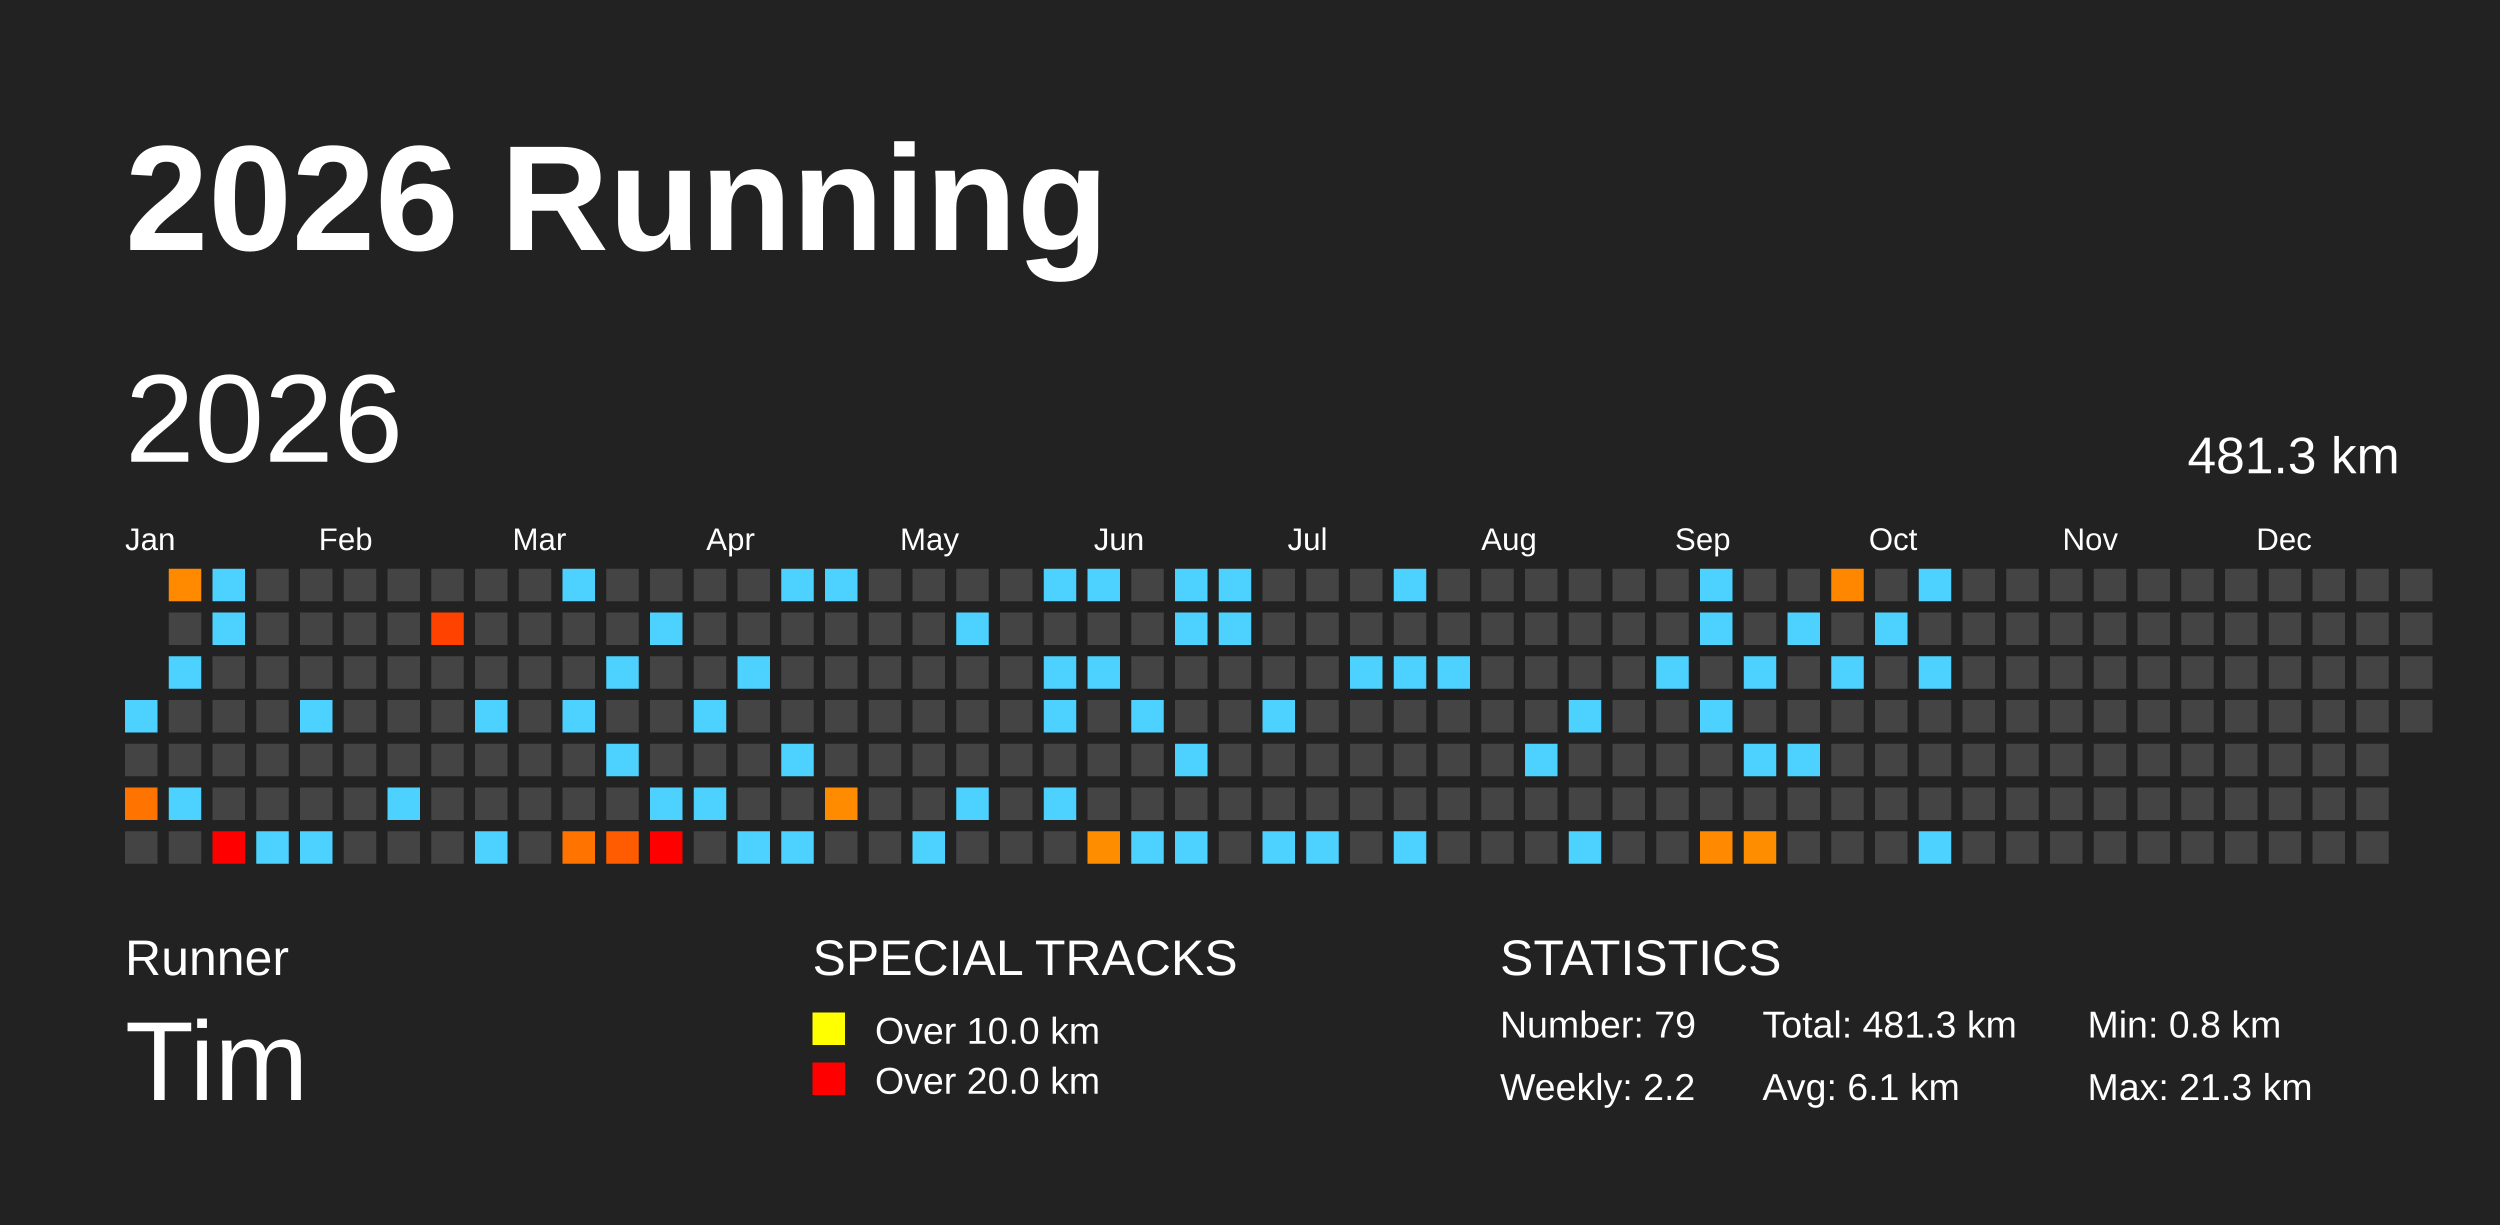
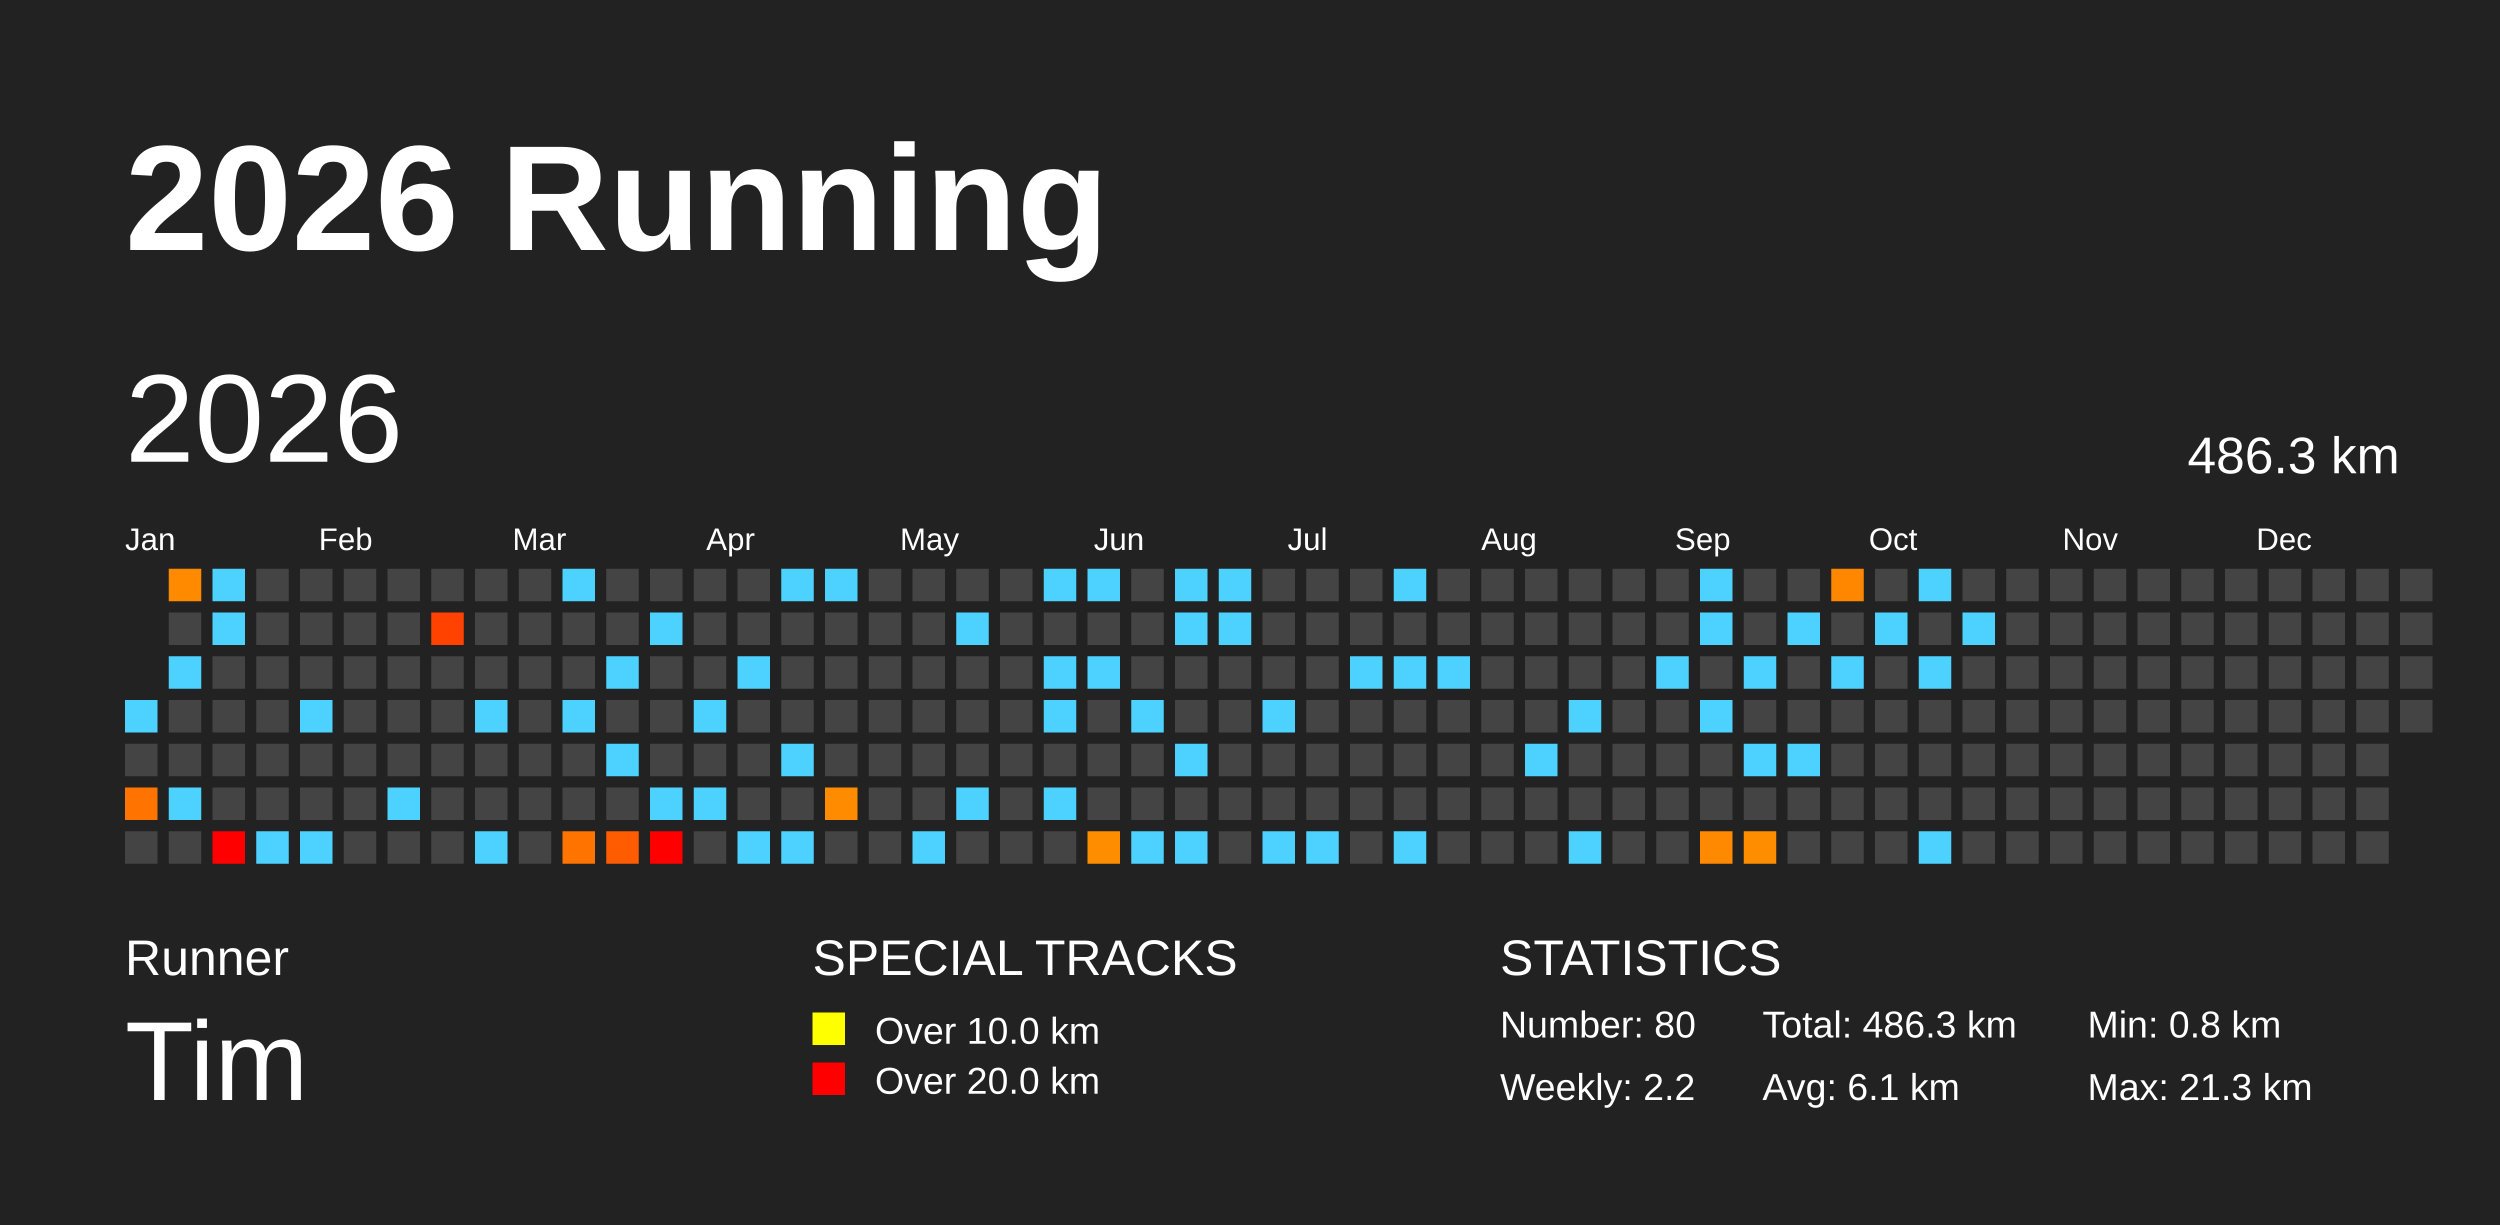
<svg xmlns="http://www.w3.org/2000/svg" baseProfile="full" height="98mm" version="1.1" viewBox="0,0,200,98" width="200mm">
  <defs />
  <rect fill="#222222" height="98" width="200" x="0" y="0" />
  <text fill="#FFFFFF" style="font-size:12px; font-family:Arial; font-weight:bold;" x="10" y="20">2026 Running</text>
  <text fill="#FFFFFF" style="font-size:4px; font-family:Arial" x="10" y="78">Runner</text>
  <text fill="#FFFFFF" style="font-size:9px; font-family:Arial" x="10" y="88">Tim</text>
  <text fill="#FFFFFF" style="font-size:4px; font-family:Arial" x="65" y="78">SPECIAL TRACKS</text>
  <rect fill="yellow" height="2.6" width="2.6" x="65" y="81" />
  <text fill="#FFFFFF" style="font-size:3px; font-family:Arial" x="70" y="83.5">Over 10.0 km</text>
  <rect fill="red" height="2.6" width="2.6" x="65" y="85" />
  <text fill="#FFFFFF" style="font-size:3px; font-family:Arial" x="70" y="87.5">Over 20.0 km</text>
  <text fill="#FFFFFF" style="font-size:4px; font-family:Arial" x="120" y="78">STATISTICS</text>
-   <text fill="#FFFFFF" style="font-size:3px; font-family:Arial" x="120" y="83">Number: 79</text>
+   <text fill="#FFFFFF" style="font-size:3px; font-family:Arial" x="120" y="83">Number: 80</text>
  <text fill="#FFFFFF" style="font-size:3px; font-family:Arial" x="120" y="88">Weekly: 2.2</text>
-   <text fill="#FFFFFF" style="font-size:3px; font-family:Arial" x="141" y="83">Total: 481.3 km</text>
+   <text fill="#FFFFFF" style="font-size:3px; font-family:Arial" x="141" y="83">Total: 486.3 km</text>
  <text fill="#FFFFFF" style="font-size:3px; font-family:Arial" x="141" y="88">Avg: 6.1 km</text>
  <text fill="#FFFFFF" style="font-size:3px; font-family:Arial" x="167" y="83">Min: 0.8 km</text>
  <text fill="#FFFFFF" style="font-size:3px; font-family:Arial" x="167" y="88">Max: 21.3 km</text>
  <text dominant-baseline="hanging" fill="#FFFFFF" style="font-size:10.0px; font-family:Arial;" x="10" y="30">2026</text>
-   <text dominant-baseline="hanging" fill="#FFFFFF" style="font-size:4.125px; font-family:Arial;" x="175" y="35">481.3 km</text>
+   <text dominant-baseline="hanging" fill="#FFFFFF" style="font-size:4.125px; font-family:Arial;" x="175" y="35">486.3 km</text>
  <text fill="#FFFFFF" style="font-size:2.5px; font-family:Arial" x="10.0" y="44">Jan</text>
  <text fill="#FFFFFF" style="font-size:2.5px; font-family:Arial" x="25.5" y="44">Feb</text>
  <text fill="#FFFFFF" style="font-size:2.5px; font-family:Arial" x="41.0" y="44">Mar</text>
  <text fill="#FFFFFF" style="font-size:2.5px; font-family:Arial" x="56.5" y="44">Apr</text>
  <text fill="#FFFFFF" style="font-size:2.5px; font-family:Arial" x="72.0" y="44">May</text>
  <text fill="#FFFFFF" style="font-size:2.5px; font-family:Arial" x="87.5" y="44">Jun</text>
  <text fill="#FFFFFF" style="font-size:2.5px; font-family:Arial" x="103.0" y="44">Jul</text>
  <text fill="#FFFFFF" style="font-size:2.5px; font-family:Arial" x="118.5" y="44">Aug</text>
  <text fill="#FFFFFF" style="font-size:2.5px; font-family:Arial" x="134.0" y="44">Sep</text>
  <text fill="#FFFFFF" style="font-size:2.5px; font-family:Arial" x="149.5" y="44">Oct</text>
  <text fill="#FFFFFF" style="font-size:2.5px; font-family:Arial" x="165.0" y="44">Nov</text>
  <text fill="#FFFFFF" style="font-size:2.5px; font-family:Arial" x="180.5" y="44">Dec</text>
  <rect fill="#4dd2ff" height="2.6" width="2.6" x="10.0" y="56.0" />
  <rect fill="#444444" height="2.6" width="2.6" x="10.0" y="59.5" />
  <rect fill="#ff7400" height="2.6" width="2.6" x="10.0" y="63.0" />
  <rect fill="#444444" height="2.6" width="2.6" x="10.0" y="66.5" />
  <rect fill="#ff8a00" height="2.6" width="2.6" x="13.5" y="45.5" />
  <rect fill="#444444" height="2.6" width="2.6" x="13.5" y="49.0" />
  <rect fill="#4dd2ff" height="2.6" width="2.6" x="13.5" y="52.5" />
  <rect fill="#444444" height="2.6" width="2.6" x="13.5" y="56.0" />
  <rect fill="#444444" height="2.6" width="2.6" x="13.5" y="59.5" />
  <rect fill="#4dd2ff" height="2.6" width="2.6" x="13.5" y="63.0" />
  <rect fill="#444444" height="2.6" width="2.6" x="13.5" y="66.5" />
  <rect fill="#4dd2ff" height="2.6" width="2.6" x="17.0" y="45.5" />
  <rect fill="#4dd2ff" height="2.6" width="2.6" x="17.0" y="49.0" />
  <rect fill="#444444" height="2.6" width="2.6" x="17.0" y="52.5" />
  <rect fill="#444444" height="2.6" width="2.6" x="17.0" y="56.0" />
  <rect fill="#444444" height="2.6" width="2.6" x="17.0" y="59.5" />
  <rect fill="#444444" height="2.6" width="2.6" x="17.0" y="63.0" />
  <rect fill="red" height="2.6" width="2.6" x="17.0" y="66.5" />
  <rect fill="#444444" height="2.6" width="2.6" x="20.5" y="45.5" />
  <rect fill="#444444" height="2.6" width="2.6" x="20.5" y="49.0" />
  <rect fill="#444444" height="2.6" width="2.6" x="20.5" y="52.5" />
  <rect fill="#444444" height="2.6" width="2.6" x="20.5" y="56.0" />
  <rect fill="#444444" height="2.6" width="2.6" x="20.5" y="59.5" />
  <rect fill="#444444" height="2.6" width="2.6" x="20.5" y="63.0" />
  <rect fill="#4dd2ff" height="2.6" width="2.6" x="20.5" y="66.5" />
  <rect fill="#444444" height="2.6" width="2.6" x="24.0" y="45.5" />
  <rect fill="#444444" height="2.6" width="2.6" x="24.0" y="49.0" />
  <rect fill="#444444" height="2.6" width="2.6" x="24.0" y="52.5" />
  <rect fill="#4dd2ff" height="2.6" width="2.6" x="24.0" y="56.0" />
  <rect fill="#444444" height="2.6" width="2.6" x="24.0" y="59.5" />
  <rect fill="#444444" height="2.6" width="2.6" x="24.0" y="63.0" />
  <rect fill="#4dd2ff" height="2.6" width="2.6" x="24.0" y="66.5" />
  <rect fill="#444444" height="2.6" width="2.6" x="27.5" y="45.5" />
  <rect fill="#444444" height="2.6" width="2.6" x="27.5" y="49.0" />
  <rect fill="#444444" height="2.6" width="2.6" x="27.5" y="52.5" />
  <rect fill="#444444" height="2.6" width="2.6" x="27.5" y="56.0" />
  <rect fill="#444444" height="2.6" width="2.6" x="27.5" y="59.5" />
  <rect fill="#444444" height="2.6" width="2.6" x="27.5" y="63.0" />
  <rect fill="#444444" height="2.6" width="2.6" x="27.5" y="66.5" />
  <rect fill="#444444" height="2.6" width="2.6" x="31.0" y="45.5" />
  <rect fill="#444444" height="2.6" width="2.6" x="31.0" y="49.0" />
  <rect fill="#444444" height="2.6" width="2.6" x="31.0" y="52.5" />
  <rect fill="#444444" height="2.6" width="2.6" x="31.0" y="56.0" />
  <rect fill="#444444" height="2.6" width="2.6" x="31.0" y="59.5" />
  <rect fill="#4dd2ff" height="2.6" width="2.6" x="31.0" y="63.0" />
  <rect fill="#444444" height="2.6" width="2.6" x="31.0" y="66.5" />
  <rect fill="#444444" height="2.6" width="2.6" x="34.5" y="45.5" />
  <rect fill="#ff4200" height="2.6" width="2.6" x="34.5" y="49.0" />
  <rect fill="#444444" height="2.6" width="2.6" x="34.5" y="52.5" />
  <rect fill="#444444" height="2.6" width="2.6" x="34.5" y="56.0" />
  <rect fill="#444444" height="2.6" width="2.6" x="34.5" y="59.5" />
  <rect fill="#444444" height="2.6" width="2.6" x="34.5" y="63.0" />
  <rect fill="#444444" height="2.6" width="2.6" x="34.5" y="66.5" />
  <rect fill="#444444" height="2.6" width="2.6" x="38.0" y="45.5" />
  <rect fill="#444444" height="2.6" width="2.6" x="38.0" y="49.0" />
  <rect fill="#444444" height="2.6" width="2.6" x="38.0" y="52.5" />
  <rect fill="#4dd2ff" height="2.6" width="2.6" x="38.0" y="56.0" />
  <rect fill="#444444" height="2.6" width="2.6" x="38.0" y="59.5" />
  <rect fill="#444444" height="2.6" width="2.6" x="38.0" y="63.0" />
  <rect fill="#4dd2ff" height="2.6" width="2.6" x="38.0" y="66.5" />
  <rect fill="#444444" height="2.6" width="2.6" x="41.5" y="45.5" />
  <rect fill="#444444" height="2.6" width="2.6" x="41.5" y="49.0" />
  <rect fill="#444444" height="2.6" width="2.6" x="41.5" y="52.5" />
  <rect fill="#444444" height="2.6" width="2.6" x="41.5" y="56.0" />
  <rect fill="#444444" height="2.6" width="2.6" x="41.5" y="59.5" />
  <rect fill="#444444" height="2.6" width="2.6" x="41.5" y="63.0" />
  <rect fill="#444444" height="2.6" width="2.6" x="41.5" y="66.5" />
  <rect fill="#4dd2ff" height="2.6" width="2.6" x="45.0" y="45.5" />
  <rect fill="#444444" height="2.6" width="2.6" x="45.0" y="49.0" />
  <rect fill="#444444" height="2.6" width="2.6" x="45.0" y="52.5" />
  <rect fill="#4dd2ff" height="2.6" width="2.6" x="45.0" y="56.0" />
  <rect fill="#444444" height="2.6" width="2.6" x="45.0" y="59.5" />
  <rect fill="#444444" height="2.6" width="2.6" x="45.0" y="63.0" />
  <rect fill="#ff7400" height="2.6" width="2.6" x="45.0" y="66.5" />
  <rect fill="#444444" height="2.6" width="2.6" x="48.5" y="45.5" />
  <rect fill="#444444" height="2.6" width="2.6" x="48.5" y="49.0" />
  <rect fill="#4dd2ff" height="2.6" width="2.6" x="48.5" y="52.5" />
  <rect fill="#444444" height="2.6" width="2.6" x="48.5" y="56.0" />
  <rect fill="#4dd2ff" height="2.6" width="2.6" x="48.5" y="59.5" />
  <rect fill="#444444" height="2.6" width="2.6" x="48.5" y="63.0" />
  <rect fill="#ff5b00" height="2.6" width="2.6" x="48.5" y="66.5" />
  <rect fill="#444444" height="2.6" width="2.6" x="52.0" y="45.5" />
  <rect fill="#4dd2ff" height="2.6" width="2.6" x="52.0" y="49.0" />
  <rect fill="#444444" height="2.6" width="2.6" x="52.0" y="52.5" />
  <rect fill="#444444" height="2.6" width="2.6" x="52.0" y="56.0" />
  <rect fill="#444444" height="2.6" width="2.6" x="52.0" y="59.5" />
  <rect fill="#4dd2ff" height="2.6" width="2.6" x="52.0" y="63.0" />
  <rect fill="red" height="2.6" width="2.6" x="52.0" y="66.5" />
  <rect fill="#444444" height="2.6" width="2.6" x="55.5" y="45.5" />
  <rect fill="#444444" height="2.6" width="2.6" x="55.5" y="49.0" />
  <rect fill="#444444" height="2.6" width="2.6" x="55.5" y="52.5" />
  <rect fill="#4dd2ff" height="2.6" width="2.6" x="55.5" y="56.0" />
  <rect fill="#444444" height="2.6" width="2.6" x="55.5" y="59.5" />
  <rect fill="#4dd2ff" height="2.6" width="2.6" x="55.5" y="63.0" />
  <rect fill="#444444" height="2.6" width="2.6" x="55.5" y="66.5" />
  <rect fill="#444444" height="2.6" width="2.6" x="59.0" y="45.5" />
  <rect fill="#444444" height="2.6" width="2.6" x="59.0" y="49.0" />
  <rect fill="#4dd2ff" height="2.6" width="2.6" x="59.0" y="52.5" />
  <rect fill="#444444" height="2.6" width="2.6" x="59.0" y="56.0" />
  <rect fill="#444444" height="2.6" width="2.6" x="59.0" y="59.5" />
  <rect fill="#444444" height="2.6" width="2.6" x="59.0" y="63.0" />
  <rect fill="#4dd2ff" height="2.6" width="2.6" x="59.0" y="66.5" />
  <rect fill="#4dd2ff" height="2.6" width="2.6" x="62.5" y="45.5" />
  <rect fill="#444444" height="2.6" width="2.6" x="62.5" y="49.0" />
  <rect fill="#444444" height="2.6" width="2.6" x="62.5" y="52.5" />
  <rect fill="#444444" height="2.6" width="2.6" x="62.5" y="56.0" />
  <rect fill="#4dd2ff" height="2.6" width="2.6" x="62.5" y="59.5" />
  <rect fill="#444444" height="2.6" width="2.6" x="62.5" y="63.0" />
  <rect fill="#4dd2ff" height="2.6" width="2.6" x="62.5" y="66.5" />
  <rect fill="#4dd2ff" height="2.6" width="2.6" x="66.0" y="45.5" />
  <rect fill="#444444" height="2.6" width="2.6" x="66.0" y="49.0" />
  <rect fill="#444444" height="2.6" width="2.6" x="66.0" y="52.5" />
  <rect fill="#444444" height="2.6" width="2.6" x="66.0" y="56.0" />
  <rect fill="#444444" height="2.6" width="2.6" x="66.0" y="59.5" />
  <rect fill="#ff8c00" height="2.6" width="2.6" x="66.0" y="63.0" />
  <rect fill="#444444" height="2.6" width="2.6" x="66.0" y="66.5" />
  <rect fill="#444444" height="2.6" width="2.6" x="69.5" y="45.5" />
  <rect fill="#444444" height="2.6" width="2.6" x="69.5" y="49.0" />
  <rect fill="#444444" height="2.6" width="2.6" x="69.5" y="52.5" />
  <rect fill="#444444" height="2.6" width="2.6" x="69.5" y="56.0" />
  <rect fill="#444444" height="2.6" width="2.6" x="69.5" y="59.5" />
  <rect fill="#444444" height="2.6" width="2.6" x="69.5" y="63.0" />
  <rect fill="#444444" height="2.6" width="2.6" x="69.5" y="66.5" />
  <rect fill="#444444" height="2.6" width="2.6" x="73.0" y="45.5" />
  <rect fill="#444444" height="2.6" width="2.6" x="73.0" y="49.0" />
  <rect fill="#444444" height="2.6" width="2.6" x="73.0" y="52.5" />
  <rect fill="#444444" height="2.6" width="2.6" x="73.0" y="56.0" />
  <rect fill="#444444" height="2.6" width="2.6" x="73.0" y="59.5" />
  <rect fill="#444444" height="2.6" width="2.6" x="73.0" y="63.0" />
  <rect fill="#4dd2ff" height="2.6" width="2.6" x="73.0" y="66.5" />
  <rect fill="#444444" height="2.6" width="2.6" x="76.5" y="45.5" />
  <rect fill="#4dd2ff" height="2.6" width="2.6" x="76.5" y="49.0" />
  <rect fill="#444444" height="2.6" width="2.6" x="76.5" y="52.5" />
  <rect fill="#444444" height="2.6" width="2.6" x="76.5" y="56.0" />
  <rect fill="#444444" height="2.6" width="2.6" x="76.5" y="59.5" />
  <rect fill="#4dd2ff" height="2.6" width="2.6" x="76.5" y="63.0" />
  <rect fill="#444444" height="2.6" width="2.6" x="76.5" y="66.5" />
  <rect fill="#444444" height="2.6" width="2.6" x="80.0" y="45.5" />
  <rect fill="#444444" height="2.6" width="2.6" x="80.0" y="49.0" />
  <rect fill="#444444" height="2.6" width="2.6" x="80.0" y="52.5" />
  <rect fill="#444444" height="2.6" width="2.6" x="80.0" y="56.0" />
  <rect fill="#444444" height="2.6" width="2.6" x="80.0" y="59.5" />
  <rect fill="#444444" height="2.6" width="2.6" x="80.0" y="63.0" />
  <rect fill="#444444" height="2.6" width="2.6" x="80.0" y="66.5" />
  <rect fill="#4dd2ff" height="2.6" width="2.6" x="83.5" y="45.5" />
  <rect fill="#444444" height="2.6" width="2.6" x="83.5" y="49.0" />
  <rect fill="#4dd2ff" height="2.6" width="2.6" x="83.5" y="52.5" />
  <rect fill="#4dd2ff" height="2.6" width="2.6" x="83.5" y="56.0" />
  <rect fill="#444444" height="2.6" width="2.6" x="83.5" y="59.5" />
  <rect fill="#4dd2ff" height="2.6" width="2.6" x="83.5" y="63.0" />
  <rect fill="#444444" height="2.6" width="2.6" x="83.5" y="66.5" />
  <rect fill="#4dd2ff" height="2.6" width="2.6" x="87.0" y="45.5" />
  <rect fill="#444444" height="2.6" width="2.6" x="87.0" y="49.0" />
  <rect fill="#4dd2ff" height="2.6" width="2.6" x="87.0" y="52.5" />
  <rect fill="#444444" height="2.6" width="2.6" x="87.0" y="56.0" />
  <rect fill="#444444" height="2.6" width="2.6" x="87.0" y="59.5" />
  <rect fill="#444444" height="2.6" width="2.6" x="87.0" y="63.0" />
  <rect fill="#ff8d00" height="2.6" width="2.6" x="87.0" y="66.5" />
  <rect fill="#444444" height="2.6" width="2.6" x="90.5" y="45.5" />
  <rect fill="#444444" height="2.6" width="2.6" x="90.5" y="49.0" />
  <rect fill="#444444" height="2.6" width="2.6" x="90.5" y="52.5" />
  <rect fill="#4dd2ff" height="2.6" width="2.6" x="90.5" y="56.0" />
  <rect fill="#444444" height="2.6" width="2.6" x="90.5" y="59.5" />
  <rect fill="#444444" height="2.6" width="2.6" x="90.5" y="63.0" />
  <rect fill="#4dd2ff" height="2.6" width="2.6" x="90.5" y="66.5" />
  <rect fill="#4dd2ff" height="2.6" width="2.6" x="94.0" y="45.5" />
  <rect fill="#4dd2ff" height="2.6" width="2.6" x="94.0" y="49.0" />
  <rect fill="#444444" height="2.6" width="2.6" x="94.0" y="52.5" />
  <rect fill="#444444" height="2.6" width="2.6" x="94.0" y="56.0" />
  <rect fill="#4dd2ff" height="2.6" width="2.6" x="94.0" y="59.5" />
  <rect fill="#444444" height="2.6" width="2.6" x="94.0" y="63.0" />
  <rect fill="#4dd2ff" height="2.6" width="2.6" x="94.0" y="66.5" />
  <rect fill="#4dd2ff" height="2.6" width="2.6" x="97.5" y="45.5" />
  <rect fill="#4dd2ff" height="2.6" width="2.6" x="97.5" y="49.0" />
  <rect fill="#444444" height="2.6" width="2.6" x="97.5" y="52.5" />
  <rect fill="#444444" height="2.6" width="2.6" x="97.5" y="56.0" />
  <rect fill="#444444" height="2.6" width="2.6" x="97.5" y="59.5" />
  <rect fill="#444444" height="2.6" width="2.6" x="97.5" y="63.0" />
  <rect fill="#444444" height="2.6" width="2.6" x="97.5" y="66.5" />
  <rect fill="#444444" height="2.6" width="2.6" x="101.0" y="45.5" />
  <rect fill="#444444" height="2.6" width="2.6" x="101.0" y="49.0" />
  <rect fill="#444444" height="2.6" width="2.6" x="101.0" y="52.5" />
  <rect fill="#4dd2ff" height="2.6" width="2.6" x="101.0" y="56.0" />
  <rect fill="#444444" height="2.6" width="2.6" x="101.0" y="59.5" />
  <rect fill="#444444" height="2.6" width="2.6" x="101.0" y="63.0" />
  <rect fill="#4dd2ff" height="2.6" width="2.6" x="101.0" y="66.5" />
  <rect fill="#444444" height="2.6" width="2.6" x="104.5" y="45.5" />
  <rect fill="#444444" height="2.6" width="2.6" x="104.5" y="49.0" />
  <rect fill="#444444" height="2.6" width="2.6" x="104.5" y="52.5" />
  <rect fill="#444444" height="2.6" width="2.6" x="104.5" y="56.0" />
  <rect fill="#444444" height="2.6" width="2.6" x="104.5" y="59.5" />
  <rect fill="#444444" height="2.6" width="2.6" x="104.5" y="63.0" />
  <rect fill="#4dd2ff" height="2.6" width="2.6" x="104.5" y="66.5" />
  <rect fill="#444444" height="2.6" width="2.6" x="108.0" y="45.5" />
  <rect fill="#444444" height="2.6" width="2.6" x="108.0" y="49.0" />
  <rect fill="#4dd2ff" height="2.6" width="2.6" x="108.0" y="52.5" />
  <rect fill="#444444" height="2.6" width="2.6" x="108.0" y="56.0" />
  <rect fill="#444444" height="2.6" width="2.6" x="108.0" y="59.5" />
  <rect fill="#444444" height="2.6" width="2.6" x="108.0" y="63.0" />
  <rect fill="#444444" height="2.6" width="2.6" x="108.0" y="66.5" />
  <rect fill="#4dd2ff" height="2.6" width="2.6" x="111.5" y="45.5" />
  <rect fill="#444444" height="2.6" width="2.6" x="111.5" y="49.0" />
  <rect fill="#4dd2ff" height="2.6" width="2.6" x="111.5" y="52.5" />
  <rect fill="#444444" height="2.6" width="2.6" x="111.5" y="56.0" />
  <rect fill="#444444" height="2.6" width="2.6" x="111.5" y="59.5" />
  <rect fill="#444444" height="2.6" width="2.6" x="111.5" y="63.0" />
  <rect fill="#4dd2ff" height="2.6" width="2.6" x="111.5" y="66.5" />
  <rect fill="#444444" height="2.6" width="2.6" x="115.0" y="45.5" />
  <rect fill="#444444" height="2.6" width="2.6" x="115.0" y="49.0" />
  <rect fill="#4dd2ff" height="2.6" width="2.6" x="115.0" y="52.5" />
  <rect fill="#444444" height="2.6" width="2.6" x="115.0" y="56.0" />
  <rect fill="#444444" height="2.6" width="2.6" x="115.0" y="59.5" />
  <rect fill="#444444" height="2.6" width="2.6" x="115.0" y="63.0" />
  <rect fill="#444444" height="2.6" width="2.6" x="115.0" y="66.5" />
  <rect fill="#444444" height="2.6" width="2.6" x="118.5" y="45.5" />
  <rect fill="#444444" height="2.6" width="2.6" x="118.5" y="49.0" />
  <rect fill="#444444" height="2.6" width="2.6" x="118.5" y="52.5" />
  <rect fill="#444444" height="2.6" width="2.6" x="118.5" y="56.0" />
  <rect fill="#444444" height="2.6" width="2.6" x="118.5" y="59.5" />
  <rect fill="#444444" height="2.6" width="2.6" x="118.5" y="63.0" />
  <rect fill="#444444" height="2.6" width="2.6" x="118.5" y="66.5" />
  <rect fill="#444444" height="2.6" width="2.6" x="122.0" y="45.5" />
  <rect fill="#444444" height="2.6" width="2.6" x="122.0" y="49.0" />
  <rect fill="#444444" height="2.6" width="2.6" x="122.0" y="52.5" />
  <rect fill="#444444" height="2.6" width="2.6" x="122.0" y="56.0" />
  <rect fill="#4dd2ff" height="2.6" width="2.6" x="122.0" y="59.5" />
  <rect fill="#444444" height="2.6" width="2.6" x="122.0" y="63.0" />
  <rect fill="#444444" height="2.6" width="2.6" x="122.0" y="66.5" />
  <rect fill="#444444" height="2.6" width="2.6" x="125.5" y="45.5" />
  <rect fill="#444444" height="2.6" width="2.6" x="125.5" y="49.0" />
  <rect fill="#444444" height="2.6" width="2.6" x="125.5" y="52.5" />
  <rect fill="#4dd2ff" height="2.6" width="2.6" x="125.5" y="56.0" />
  <rect fill="#444444" height="2.6" width="2.6" x="125.5" y="59.5" />
  <rect fill="#444444" height="2.6" width="2.6" x="125.5" y="63.0" />
  <rect fill="#4dd2ff" height="2.6" width="2.6" x="125.5" y="66.5" />
  <rect fill="#444444" height="2.6" width="2.6" x="129.0" y="45.5" />
  <rect fill="#444444" height="2.6" width="2.6" x="129.0" y="49.0" />
  <rect fill="#444444" height="2.6" width="2.6" x="129.0" y="52.5" />
  <rect fill="#444444" height="2.6" width="2.6" x="129.0" y="56.0" />
  <rect fill="#444444" height="2.6" width="2.6" x="129.0" y="59.5" />
  <rect fill="#444444" height="2.6" width="2.6" x="129.0" y="63.0" />
  <rect fill="#444444" height="2.6" width="2.6" x="129.0" y="66.5" />
  <rect fill="#444444" height="2.6" width="2.6" x="132.5" y="45.5" />
  <rect fill="#444444" height="2.6" width="2.6" x="132.5" y="49.0" />
  <rect fill="#4dd2ff" height="2.6" width="2.6" x="132.5" y="52.5" />
  <rect fill="#444444" height="2.6" width="2.6" x="132.5" y="56.0" />
  <rect fill="#444444" height="2.6" width="2.6" x="132.5" y="59.5" />
  <rect fill="#444444" height="2.6" width="2.6" x="132.5" y="63.0" />
  <rect fill="#444444" height="2.6" width="2.6" x="132.5" y="66.5" />
  <rect fill="#4dd2ff" height="2.6" width="2.6" x="136.0" y="45.5" />
  <rect fill="#4dd2ff" height="2.6" width="2.6" x="136.0" y="49.0" />
  <rect fill="#444444" height="2.6" width="2.6" x="136.0" y="52.5" />
  <rect fill="#4dd2ff" height="2.6" width="2.6" x="136.0" y="56.0" />
  <rect fill="#444444" height="2.6" width="2.6" x="136.0" y="59.5" />
  <rect fill="#444444" height="2.6" width="2.6" x="136.0" y="63.0" />
  <rect fill="#ff8900" height="2.6" width="2.6" x="136.0" y="66.5" />
  <rect fill="#444444" height="2.6" width="2.6" x="139.5" y="45.5" />
  <rect fill="#444444" height="2.6" width="2.6" x="139.5" y="49.0" />
  <rect fill="#4dd2ff" height="2.6" width="2.6" x="139.5" y="52.5" />
  <rect fill="#444444" height="2.6" width="2.6" x="139.5" y="56.0" />
  <rect fill="#4dd2ff" height="2.6" width="2.6" x="139.5" y="59.5" />
  <rect fill="#444444" height="2.6" width="2.6" x="139.5" y="63.0" />
  <rect fill="#ff8d00" height="2.6" width="2.6" x="139.5" y="66.5" />
  <rect fill="#444444" height="2.6" width="2.6" x="143.0" y="45.5" />
  <rect fill="#4dd2ff" height="2.6" width="2.6" x="143.0" y="49.0" />
  <rect fill="#444444" height="2.6" width="2.6" x="143.0" y="52.5" />
  <rect fill="#444444" height="2.6" width="2.6" x="143.0" y="56.0" />
  <rect fill="#4dd2ff" height="2.6" width="2.6" x="143.0" y="59.5" />
  <rect fill="#444444" height="2.6" width="2.6" x="143.0" y="63.0" />
  <rect fill="#444444" height="2.6" width="2.6" x="143.0" y="66.5" />
  <rect fill="#ff8700" height="2.6" width="2.6" x="146.5" y="45.5" />
  <rect fill="#444444" height="2.6" width="2.6" x="146.5" y="49.0" />
  <rect fill="#4dd2ff" height="2.6" width="2.6" x="146.5" y="52.5" />
  <rect fill="#444444" height="2.6" width="2.6" x="146.5" y="56.0" />
  <rect fill="#444444" height="2.6" width="2.6" x="146.5" y="59.5" />
  <rect fill="#444444" height="2.6" width="2.6" x="146.5" y="63.0" />
  <rect fill="#444444" height="2.6" width="2.6" x="146.5" y="66.5" />
  <rect fill="#444444" height="2.6" width="2.6" x="150.0" y="45.5" />
  <rect fill="#4dd2ff" height="2.6" width="2.6" x="150.0" y="49.0" />
  <rect fill="#444444" height="2.6" width="2.6" x="150.0" y="52.5" />
  <rect fill="#444444" height="2.6" width="2.6" x="150.0" y="56.0" />
  <rect fill="#444444" height="2.6" width="2.6" x="150.0" y="59.5" />
  <rect fill="#444444" height="2.6" width="2.6" x="150.0" y="63.0" />
  <rect fill="#444444" height="2.6" width="2.6" x="150.0" y="66.5" />
  <rect fill="#4dd2ff" height="2.6" width="2.6" x="153.5" y="45.5" />
  <rect fill="#444444" height="2.6" width="2.6" x="153.5" y="49.0" />
  <rect fill="#4dd2ff" height="2.6" width="2.6" x="153.5" y="52.5" />
  <rect fill="#444444" height="2.6" width="2.6" x="153.5" y="56.0" />
  <rect fill="#444444" height="2.6" width="2.6" x="153.5" y="59.5" />
  <rect fill="#444444" height="2.6" width="2.6" x="153.5" y="63.0" />
  <rect fill="#4dd2ff" height="2.6" width="2.6" x="153.5" y="66.5" />
  <rect fill="#444444" height="2.6" width="2.6" x="157.0" y="45.5" />
-   <rect fill="#444444" height="2.6" width="2.6" x="157.0" y="49.0" />
+   <rect fill="#4dd2ff" height="2.6" width="2.6" x="157.0" y="49.0" />
  <rect fill="#444444" height="2.6" width="2.6" x="157.0" y="52.5" />
  <rect fill="#444444" height="2.6" width="2.6" x="157.0" y="56.0" />
  <rect fill="#444444" height="2.6" width="2.6" x="157.0" y="59.5" />
  <rect fill="#444444" height="2.6" width="2.6" x="157.0" y="63.0" />
  <rect fill="#444444" height="2.6" width="2.6" x="157.0" y="66.5" />
  <rect fill="#444444" height="2.6" width="2.6" x="160.5" y="45.5" />
  <rect fill="#444444" height="2.6" width="2.6" x="160.5" y="49.0" />
  <rect fill="#444444" height="2.6" width="2.6" x="160.5" y="52.5" />
  <rect fill="#444444" height="2.6" width="2.6" x="160.5" y="56.0" />
  <rect fill="#444444" height="2.6" width="2.6" x="160.5" y="59.5" />
  <rect fill="#444444" height="2.6" width="2.6" x="160.5" y="63.0" />
  <rect fill="#444444" height="2.6" width="2.6" x="160.5" y="66.5" />
  <rect fill="#444444" height="2.6" width="2.6" x="164.0" y="45.5" />
  <rect fill="#444444" height="2.6" width="2.6" x="164.0" y="49.0" />
  <rect fill="#444444" height="2.6" width="2.6" x="164.0" y="52.5" />
  <rect fill="#444444" height="2.6" width="2.6" x="164.0" y="56.0" />
  <rect fill="#444444" height="2.6" width="2.6" x="164.0" y="59.5" />
  <rect fill="#444444" height="2.6" width="2.6" x="164.0" y="63.0" />
  <rect fill="#444444" height="2.6" width="2.6" x="164.0" y="66.5" />
  <rect fill="#444444" height="2.6" width="2.6" x="167.5" y="45.5" />
  <rect fill="#444444" height="2.6" width="2.6" x="167.5" y="49.0" />
  <rect fill="#444444" height="2.6" width="2.6" x="167.5" y="52.5" />
  <rect fill="#444444" height="2.6" width="2.6" x="167.5" y="56.0" />
  <rect fill="#444444" height="2.6" width="2.6" x="167.5" y="59.5" />
  <rect fill="#444444" height="2.6" width="2.6" x="167.5" y="63.0" />
  <rect fill="#444444" height="2.6" width="2.6" x="167.5" y="66.5" />
  <rect fill="#444444" height="2.6" width="2.6" x="171.0" y="45.5" />
  <rect fill="#444444" height="2.6" width="2.6" x="171.0" y="49.0" />
  <rect fill="#444444" height="2.6" width="2.6" x="171.0" y="52.5" />
  <rect fill="#444444" height="2.6" width="2.6" x="171.0" y="56.0" />
  <rect fill="#444444" height="2.6" width="2.6" x="171.0" y="59.5" />
  <rect fill="#444444" height="2.6" width="2.6" x="171.0" y="63.0" />
  <rect fill="#444444" height="2.6" width="2.6" x="171.0" y="66.5" />
  <rect fill="#444444" height="2.6" width="2.6" x="174.5" y="45.5" />
  <rect fill="#444444" height="2.6" width="2.6" x="174.5" y="49.0" />
  <rect fill="#444444" height="2.6" width="2.6" x="174.5" y="52.5" />
  <rect fill="#444444" height="2.6" width="2.6" x="174.5" y="56.0" />
  <rect fill="#444444" height="2.6" width="2.6" x="174.5" y="59.5" />
  <rect fill="#444444" height="2.6" width="2.6" x="174.5" y="63.0" />
  <rect fill="#444444" height="2.6" width="2.6" x="174.5" y="66.5" />
  <rect fill="#444444" height="2.6" width="2.6" x="178.0" y="45.5" />
  <rect fill="#444444" height="2.6" width="2.6" x="178.0" y="49.0" />
  <rect fill="#444444" height="2.6" width="2.6" x="178.0" y="52.5" />
  <rect fill="#444444" height="2.6" width="2.6" x="178.0" y="56.0" />
  <rect fill="#444444" height="2.6" width="2.6" x="178.0" y="59.5" />
  <rect fill="#444444" height="2.6" width="2.6" x="178.0" y="63.0" />
  <rect fill="#444444" height="2.6" width="2.6" x="178.0" y="66.5" />
  <rect fill="#444444" height="2.6" width="2.6" x="181.5" y="45.5" />
  <rect fill="#444444" height="2.6" width="2.6" x="181.5" y="49.0" />
  <rect fill="#444444" height="2.6" width="2.6" x="181.5" y="52.5" />
  <rect fill="#444444" height="2.6" width="2.6" x="181.5" y="56.0" />
  <rect fill="#444444" height="2.6" width="2.6" x="181.5" y="59.5" />
  <rect fill="#444444" height="2.6" width="2.6" x="181.5" y="63.0" />
  <rect fill="#444444" height="2.6" width="2.6" x="181.5" y="66.5" />
  <rect fill="#444444" height="2.6" width="2.6" x="185.0" y="45.5" />
  <rect fill="#444444" height="2.6" width="2.6" x="185.0" y="49.0" />
  <rect fill="#444444" height="2.6" width="2.6" x="185.0" y="52.5" />
  <rect fill="#444444" height="2.6" width="2.6" x="185.0" y="56.0" />
  <rect fill="#444444" height="2.6" width="2.6" x="185.0" y="59.5" />
  <rect fill="#444444" height="2.6" width="2.6" x="185.0" y="63.0" />
  <rect fill="#444444" height="2.6" width="2.6" x="185.0" y="66.5" />
  <rect fill="#444444" height="2.6" width="2.6" x="188.5" y="45.5" />
  <rect fill="#444444" height="2.6" width="2.6" x="188.5" y="49.0" />
  <rect fill="#444444" height="2.6" width="2.6" x="188.5" y="52.5" />
  <rect fill="#444444" height="2.6" width="2.6" x="188.5" y="56.0" />
  <rect fill="#444444" height="2.6" width="2.6" x="188.5" y="59.5" />
  <rect fill="#444444" height="2.6" width="2.6" x="188.5" y="63.0" />
  <rect fill="#444444" height="2.6" width="2.6" x="188.5" y="66.5" />
  <rect fill="#444444" height="2.6" width="2.6" x="192.0" y="45.5" />
  <rect fill="#444444" height="2.6" width="2.6" x="192.0" y="49.0" />
  <rect fill="#444444" height="2.6" width="2.6" x="192.0" y="52.5" />
  <rect fill="#444444" height="2.6" width="2.6" x="192.0" y="56.0" />
</svg>
